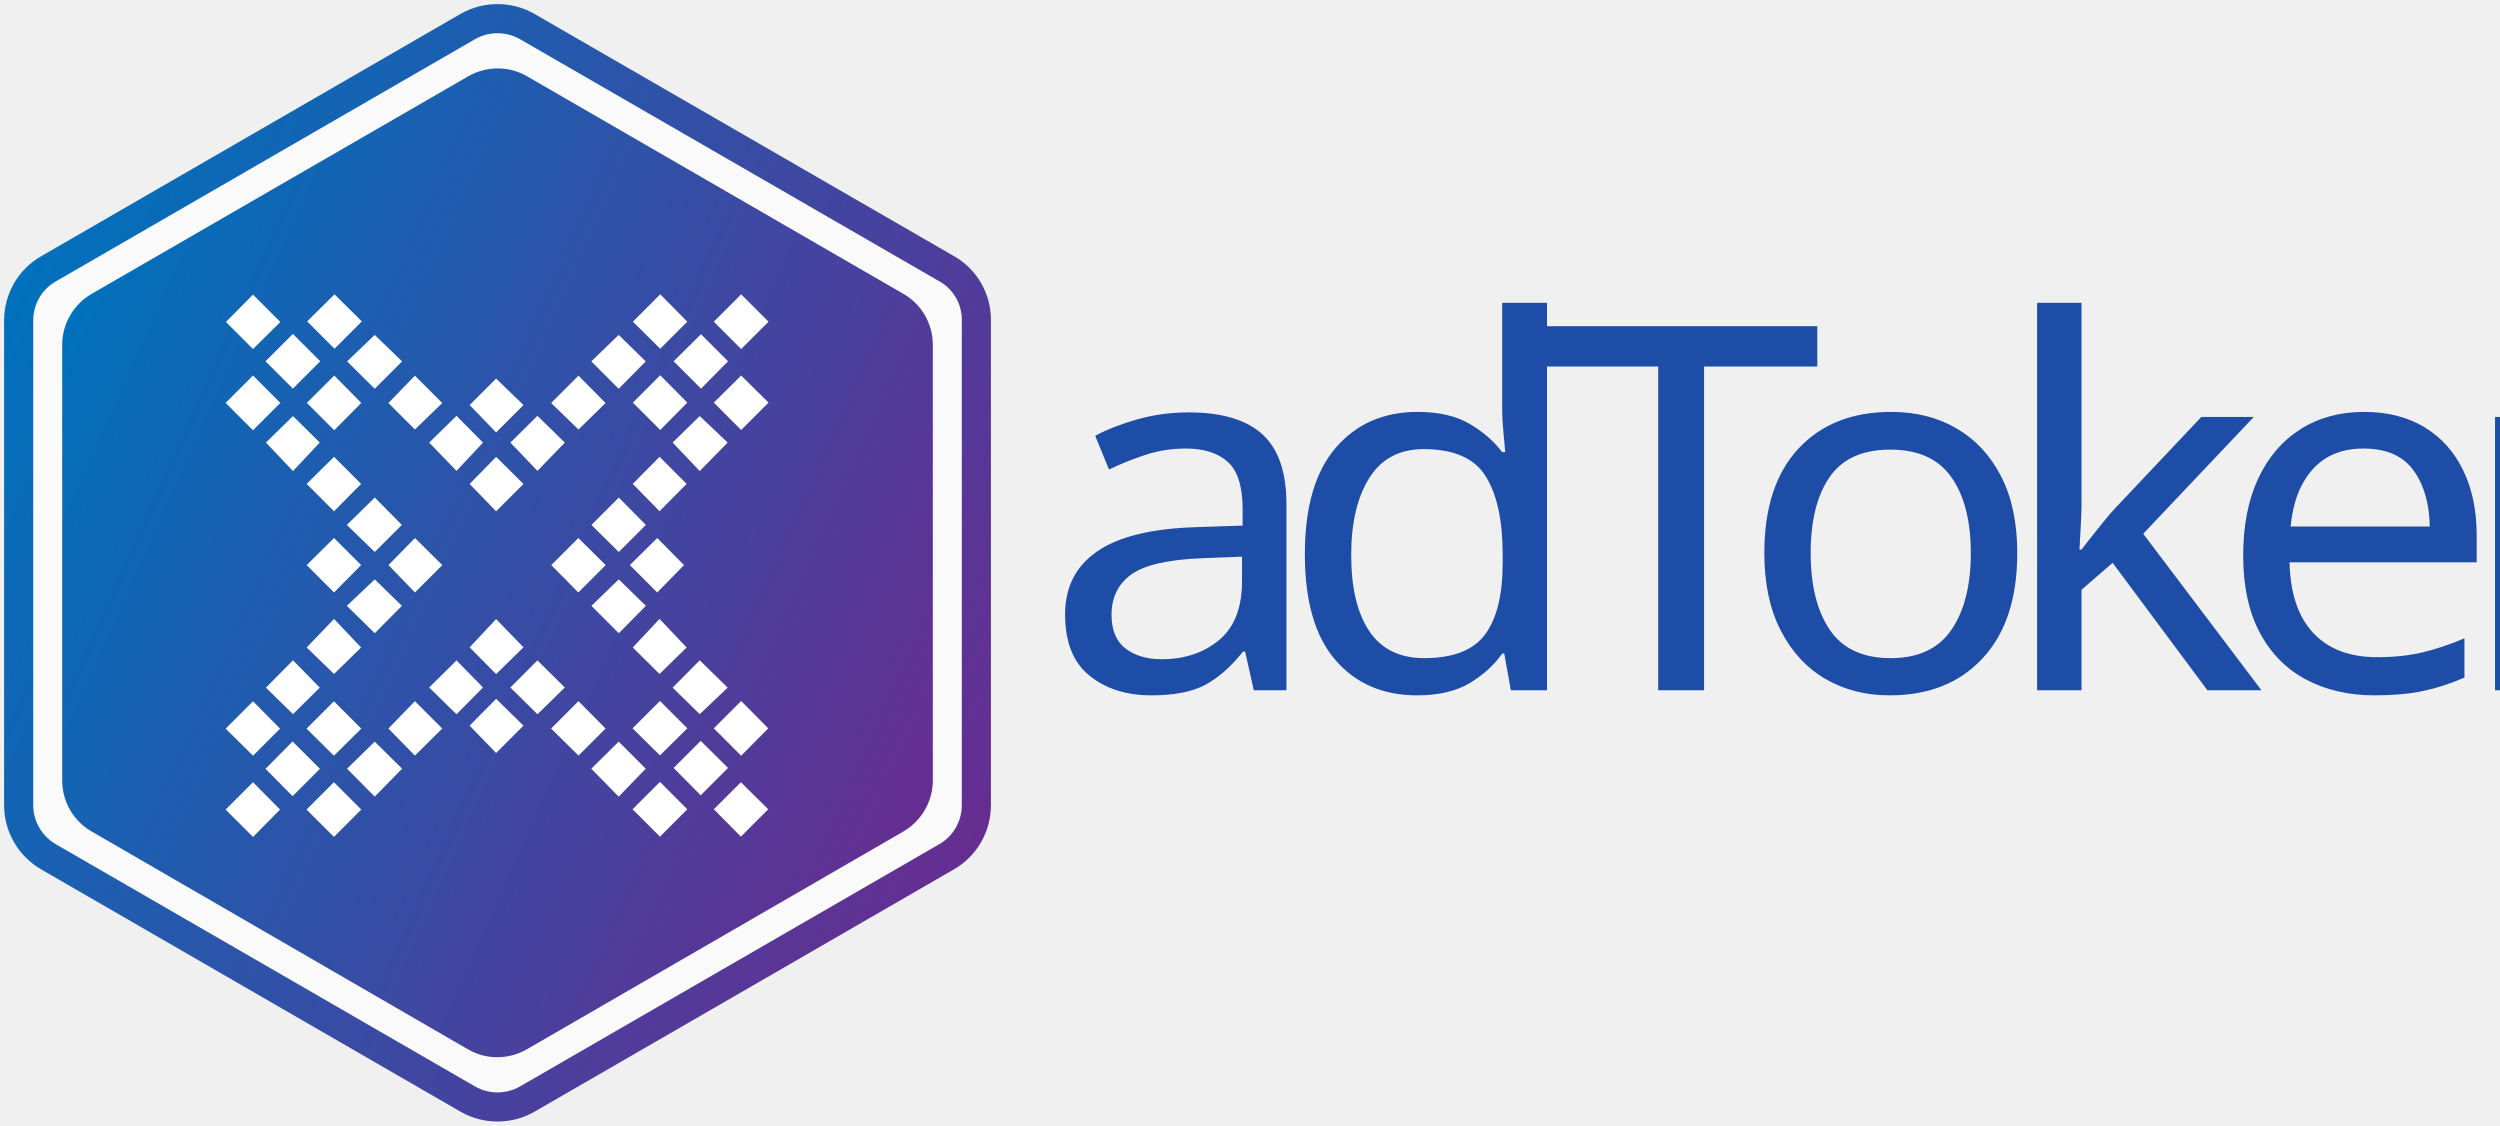
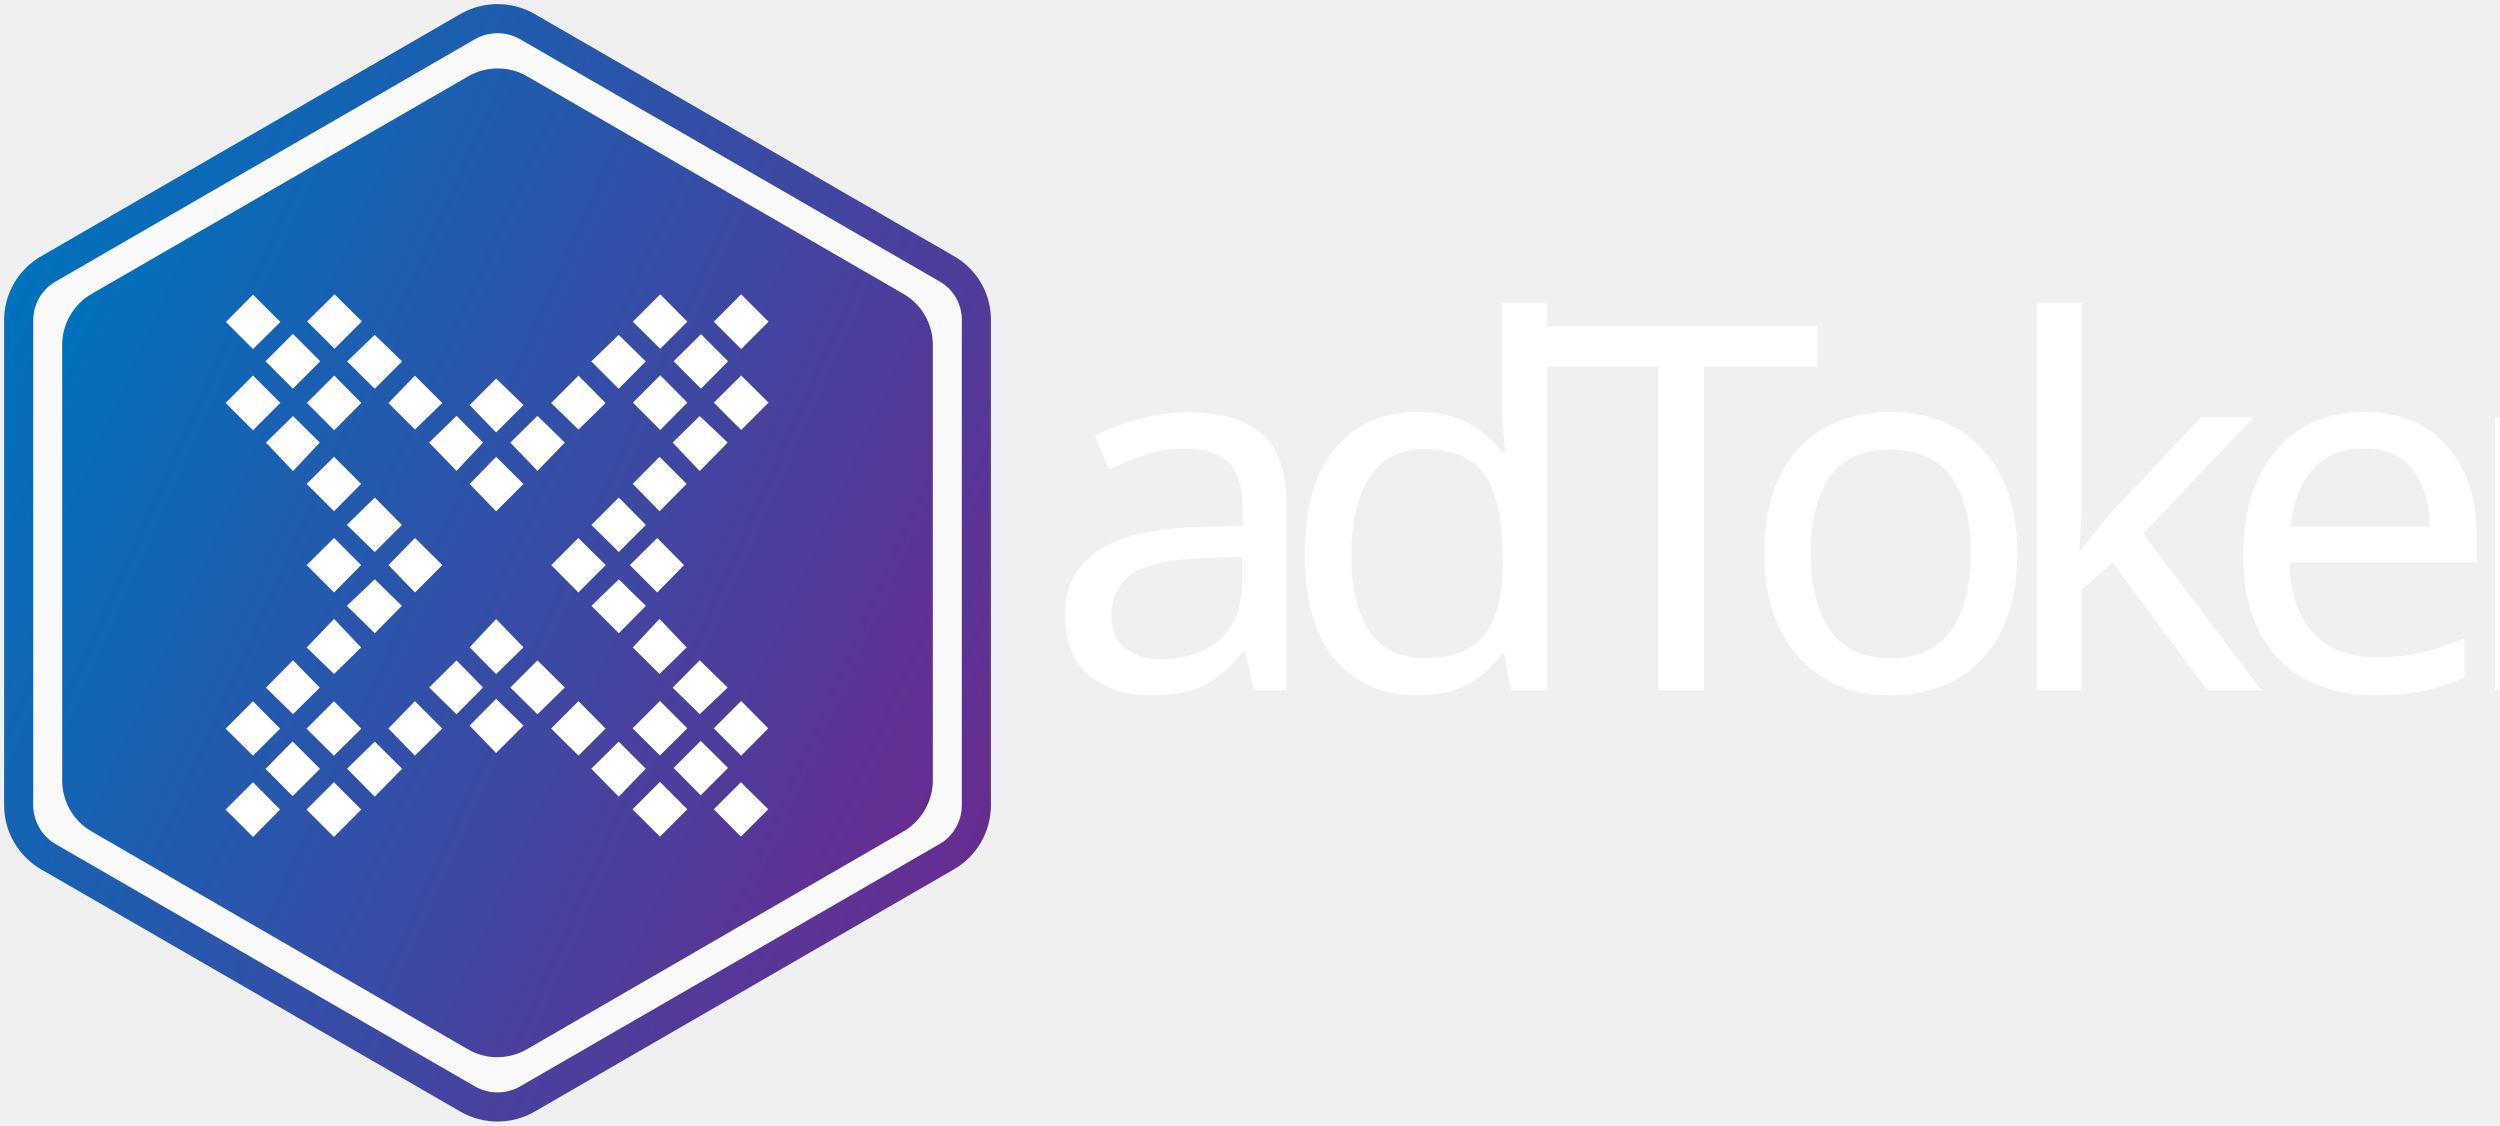
<svg xmlns="http://www.w3.org/2000/svg" width="402px" height="181px" viewBox="0 0 402 181" version="1.1">
  <defs>
    <linearGradient x1="0.175%" y1="24.664%" x2="99.842%" y2="75.32%" id="linearGradient-1">
      <stop stop-color="#0071BC" offset="0%" />
      <stop stop-color="#662D91" offset="100%" />
    </linearGradient>
    <linearGradient x1="0.891%" y1="24.972%" x2="99.131%" y2="75.015%" id="linearGradient-2">
      <stop stop-color="#0071BC" offset="0%" />
      <stop stop-color="#662D91" offset="100%" />
    </linearGradient>
  </defs>
  <g id="MetaX-Style-Guide" stroke="none" stroke-width="1" fill="none" fill-rule="evenodd">
    <g id="Color-Palette" transform="translate(-251, -936)">
      <g id="adToken_Logo_Colored-Words" transform="translate(254, 939)">
        <g id="adToken_Logo_Colored">
          <g id="Group-2">
-             <text id="adToken" fill="#1E4DA7" font-family="Serifa-Roman, Serifa" font-size="82" font-weight="normal" letter-spacing="-8.2">
+             <text id="adToken" fill="#ffffff" font-family="Serifa-Roman, Serifa" font-size="82" font-weight="normal" letter-spacing="-8.2">
              <tspan x="164.5" y="108">adToken</tspan>
            </text>
            <path d="M150.228,41.251 L82.771,2.264 C79.824,0.579 76.175,0.579 73.228,2.264 L5.772,41.251 C2.824,42.936 1,46.119 1,49.536 L1,127.464 C1,130.881 2.824,134.017 5.772,135.749 L73.228,174.736 C76.175,176.421 79.824,176.421 82.771,174.736 L150.228,135.749 C153.175,134.064 154.999,130.881 154.999,127.464 L154.999,49.489 C155.046,46.119 153.221,42.936 150.228,41.251 Z" id="Path" fill="#FAFAFA" />
            <path d="M149.274,40.241 L81.771,1.263 C78.824,-0.421 75.175,-0.421 72.228,1.263 L4.772,40.241 C1.824,41.925 0,45.107 0,48.523 L0,126.477 C0,129.893 1.824,133.028 4.772,134.759 L72.228,173.737 C75.175,175.421 78.824,175.421 81.771,173.737 L149.228,134.759 C152.175,133.075 153.999,129.893 153.999,126.477 L153.999,48.523 C154.046,45.107 152.221,41.925 149.274,40.241 Z" id="Path_1_" stroke="url(#linearGradient-1)" stroke-width="4.684" />
            <path d="M142.272,44.256 L81.751,9.266 C78.849,7.578 75.245,7.578 72.296,9.266 L11.728,44.256 C8.825,45.944 7,49.087 7,52.417 L7,122.489 C7,125.866 8.779,129.009 11.728,130.697 L72.249,165.734 C75.151,167.422 78.755,167.422 81.704,165.734 L142.272,130.697 C145.175,129.009 147,125.866 147,122.489 L147,52.464 C147,49.087 145.221,45.944 142.272,44.256 Z" id="Path_2_" fill="url(#linearGradient-2)" />
            <g id="x" transform="translate(33, 44)" fill="#FFFFFF">
              <polygon id="Rectangle" points="65.719 83.132 70.119 78.732 74.519 83.132 70.119 87.532" />
              <g id="Group" transform="translate(19.62097, 52.45449)">
                <polygon id="Path_3_" points="43.86 28.647 48.213 24.153 43.86 19.8 39.46 24.153" />
                <polygon id="Path_4_" points="37.4 22.047 41.753 17.694 37.4 13.294 33 17.694" />
                <polygon id="Path_5_" points="30.8 15.4 35.2 11.094 30.8 6.74 26.447 11.094" />
                <polygon id="Path_6_" points="24.153 21.626 28.553 17.226 24.153 12.919 19.894 17.226" />
                <polygon id="Path_7_" points="4.634 28.647 9.034 24.153 4.634 19.8 0.187 24.153" />
                <polygon id="Path_8_" points="11.094 22.047 15.494 17.694 11.094 13.294 6.834 17.694" />
                <polygon id="Path_9_" points="17.787 6.74 13.387 11.094 17.787 15.4 22.047 11.094" />
                <polygon id="Path_10_" points="19.894 4.634 24.153 8.94 28.553 4.634 24.153 0.094" />
              </g>
              <polygon id="Rectangle_1_" points="78.779 83.132 83.132 78.779 87.532 83.132 83.132 87.532" />
              <polygon id="Rectangle_2_" points="72.319 76.485 76.672 72.132 81.072 76.485 76.672 80.885" />
              <polygon id="Rectangle_3_" points="65.719 70.119 70.119 65.719 74.519 70.119 70.119 74.472" />
              <polygon id="Rectangle_4_" points="78.779 70.119 83.179 65.719 87.532 70.119 83.179 74.519" />
              <g id="Group_1_" transform="translate(52.45449, 19.62097)">
                <polygon id="Path_11_" points="24.06 48.213 28.553 43.953 24.06 39.553 19.706 43.953" />
                <polygon id="Path_12_" points="17.6 41.753 21.953 37.494 17.6 32.906 13.294 37.494" />
                <polygon id="Path_13_" points="11.047 35.2 15.4 30.8 11.047 26.54 6.647 30.8" />
                <polygon id="Path_14_" points="17.226 28.647 21.532 24.247 17.226 19.894 12.826 24.247" />
                <polygon id="Path_15_" points="4.54 28.647 8.94 24.247 4.54 19.894 0.187 24.247" />
                <polygon id="Path_16_" points="11.047 22.14 15.4 17.787 11.047 13.387 6.647 17.787" />
                <polygon id="Path_17_" points="17.6 15.587 21.953 11.187 17.6 6.834 13.294 11.187" />
                <polygon id="Path_18_" points="19.706 4.54 24.06 9.128 28.553 4.54 24.06 0.281" />
              </g>
              <polygon id="Rectangle_5_" points="0.281 83.179 4.681 78.779 9.034 83.179 4.681 87.579" />
              <polygon id="Rectangle_6_" points="13.294 83.179 17.694 78.779 22.094 83.179 17.694 87.579" />
              <polygon id="Rectangle_7_" points="6.694 76.626 11.047 72.226 15.447 76.626 11.047 81.026" />
              <polygon id="Rectangle_8_" points="0.281 70.166 4.681 65.766 9.034 70.166 4.681 74.519" />
              <polygon id="Rectangle_9_" points="13.294 70.166 17.694 65.766 22.094 70.166 17.694 74.519" />
              <g id="Group_2_" transform="translate(6.384295, 19.62097)">
                <polygon id="Path_19_" points="4.728 48.213 9.034 43.953 4.728 39.553 0.374 43.953" />
                <polygon id="Path_20_" points="11.328 41.753 15.681 37.494 11.328 32.906 6.928 37.494" />
                <polygon id="Path_21_" points="17.881 35.2 22.234 30.8 17.881 26.54 13.387 30.8" />
                <polygon id="Path_22_" points="24.34 28.647 28.74 24.247 24.34 19.894 20.081 24.247" />
                <polygon id="Path_23_" points="11.328 28.647 15.681 24.247 11.328 19.894 6.928 24.247" />
                <polygon id="Path_24_" points="17.881 22.14 22.234 17.787 17.881 13.387 13.387 17.787" />
                <polygon id="Path_25_" points="11.328 15.587 15.681 11.187 11.328 6.834 6.928 11.187" />
                <polygon id="Path_26_" points="0.374 4.54 4.728 9.128 9.034 4.54 4.728 0.281" />
              </g>
              <polygon id="Rectangle_10_" points="0.281 17.787 4.681 13.387 9.081 17.787 4.681 22.187" />
              <polygon id="Rectangle_11_" points="13.34 17.787 17.74 13.387 22.094 17.787 17.74 22.187" />
              <polygon id="Rectangle_12_" points="6.694 11.094 11.094 6.694 15.494 11.094 11.094 15.494" />
              <polygon id="Rectangle_13_" points="0.328 4.774 4.681 0.374 9.081 4.774 4.681 9.128" />
              <g id="Group_3_" transform="translate(19.62097, 6.85238)">
                <polygon id="Path_27_" points="17.787 21.86 22.047 17.319 17.787 13.013 13.387 17.319" />
                <polygon id="Path_28_" points="11.094 15.213 15.494 10.953 11.094 6.553 6.834 10.953" />
                <polygon id="Path_29_" points="4.634 8.66 9.034 4.26 4.634 0 0.187 4.26" />
                <polygon id="Path_30_" points="24.153 28.366 28.553 23.966 24.153 19.613 19.894 23.966" />
                <polygon id="Path_31_" points="24.153 7.021 19.894 11.281 24.153 15.681 28.553 11.281" />
                <polygon id="Path_32_" points="30.8 21.86 35.2 17.319 30.8 13.013 26.447 17.319" />
                <polygon id="Path_33_" points="37.4 15.213 41.753 10.953 37.4 6.553 33 10.953" />
                <polygon id="Path_34_" points="39.46 4.26 43.86 8.66 48.213 4.26 43.86 0" />
              </g>
              <polygon id="Rectangle_14_" points="13.387 4.681 17.787 0.328 22.187 4.681 17.787 9.081" />
              <polygon id="Rectangle_15_" points="65.766 17.74 70.166 13.34 74.519 17.74 70.166 22.14" />
              <polygon id="Rectangle_16_" points="78.779 17.74 83.179 13.387 87.579 17.74 83.179 22.14" />
              <polygon id="Rectangle_17_" points="72.319 11.094 76.719 6.74 81.072 11.094 76.719 15.494" />
              <polygon id="Rectangle_18_" points="65.766 4.728 70.166 0.328 74.519 4.728 70.166 9.081" />
              <polygon id="Rectangle_19_" points="78.779 4.728 83.179 0.328 87.579 4.728 83.179 9.128" />
            </g>
          </g>
        </g>
      </g>
    </g>
  </g>
</svg>
